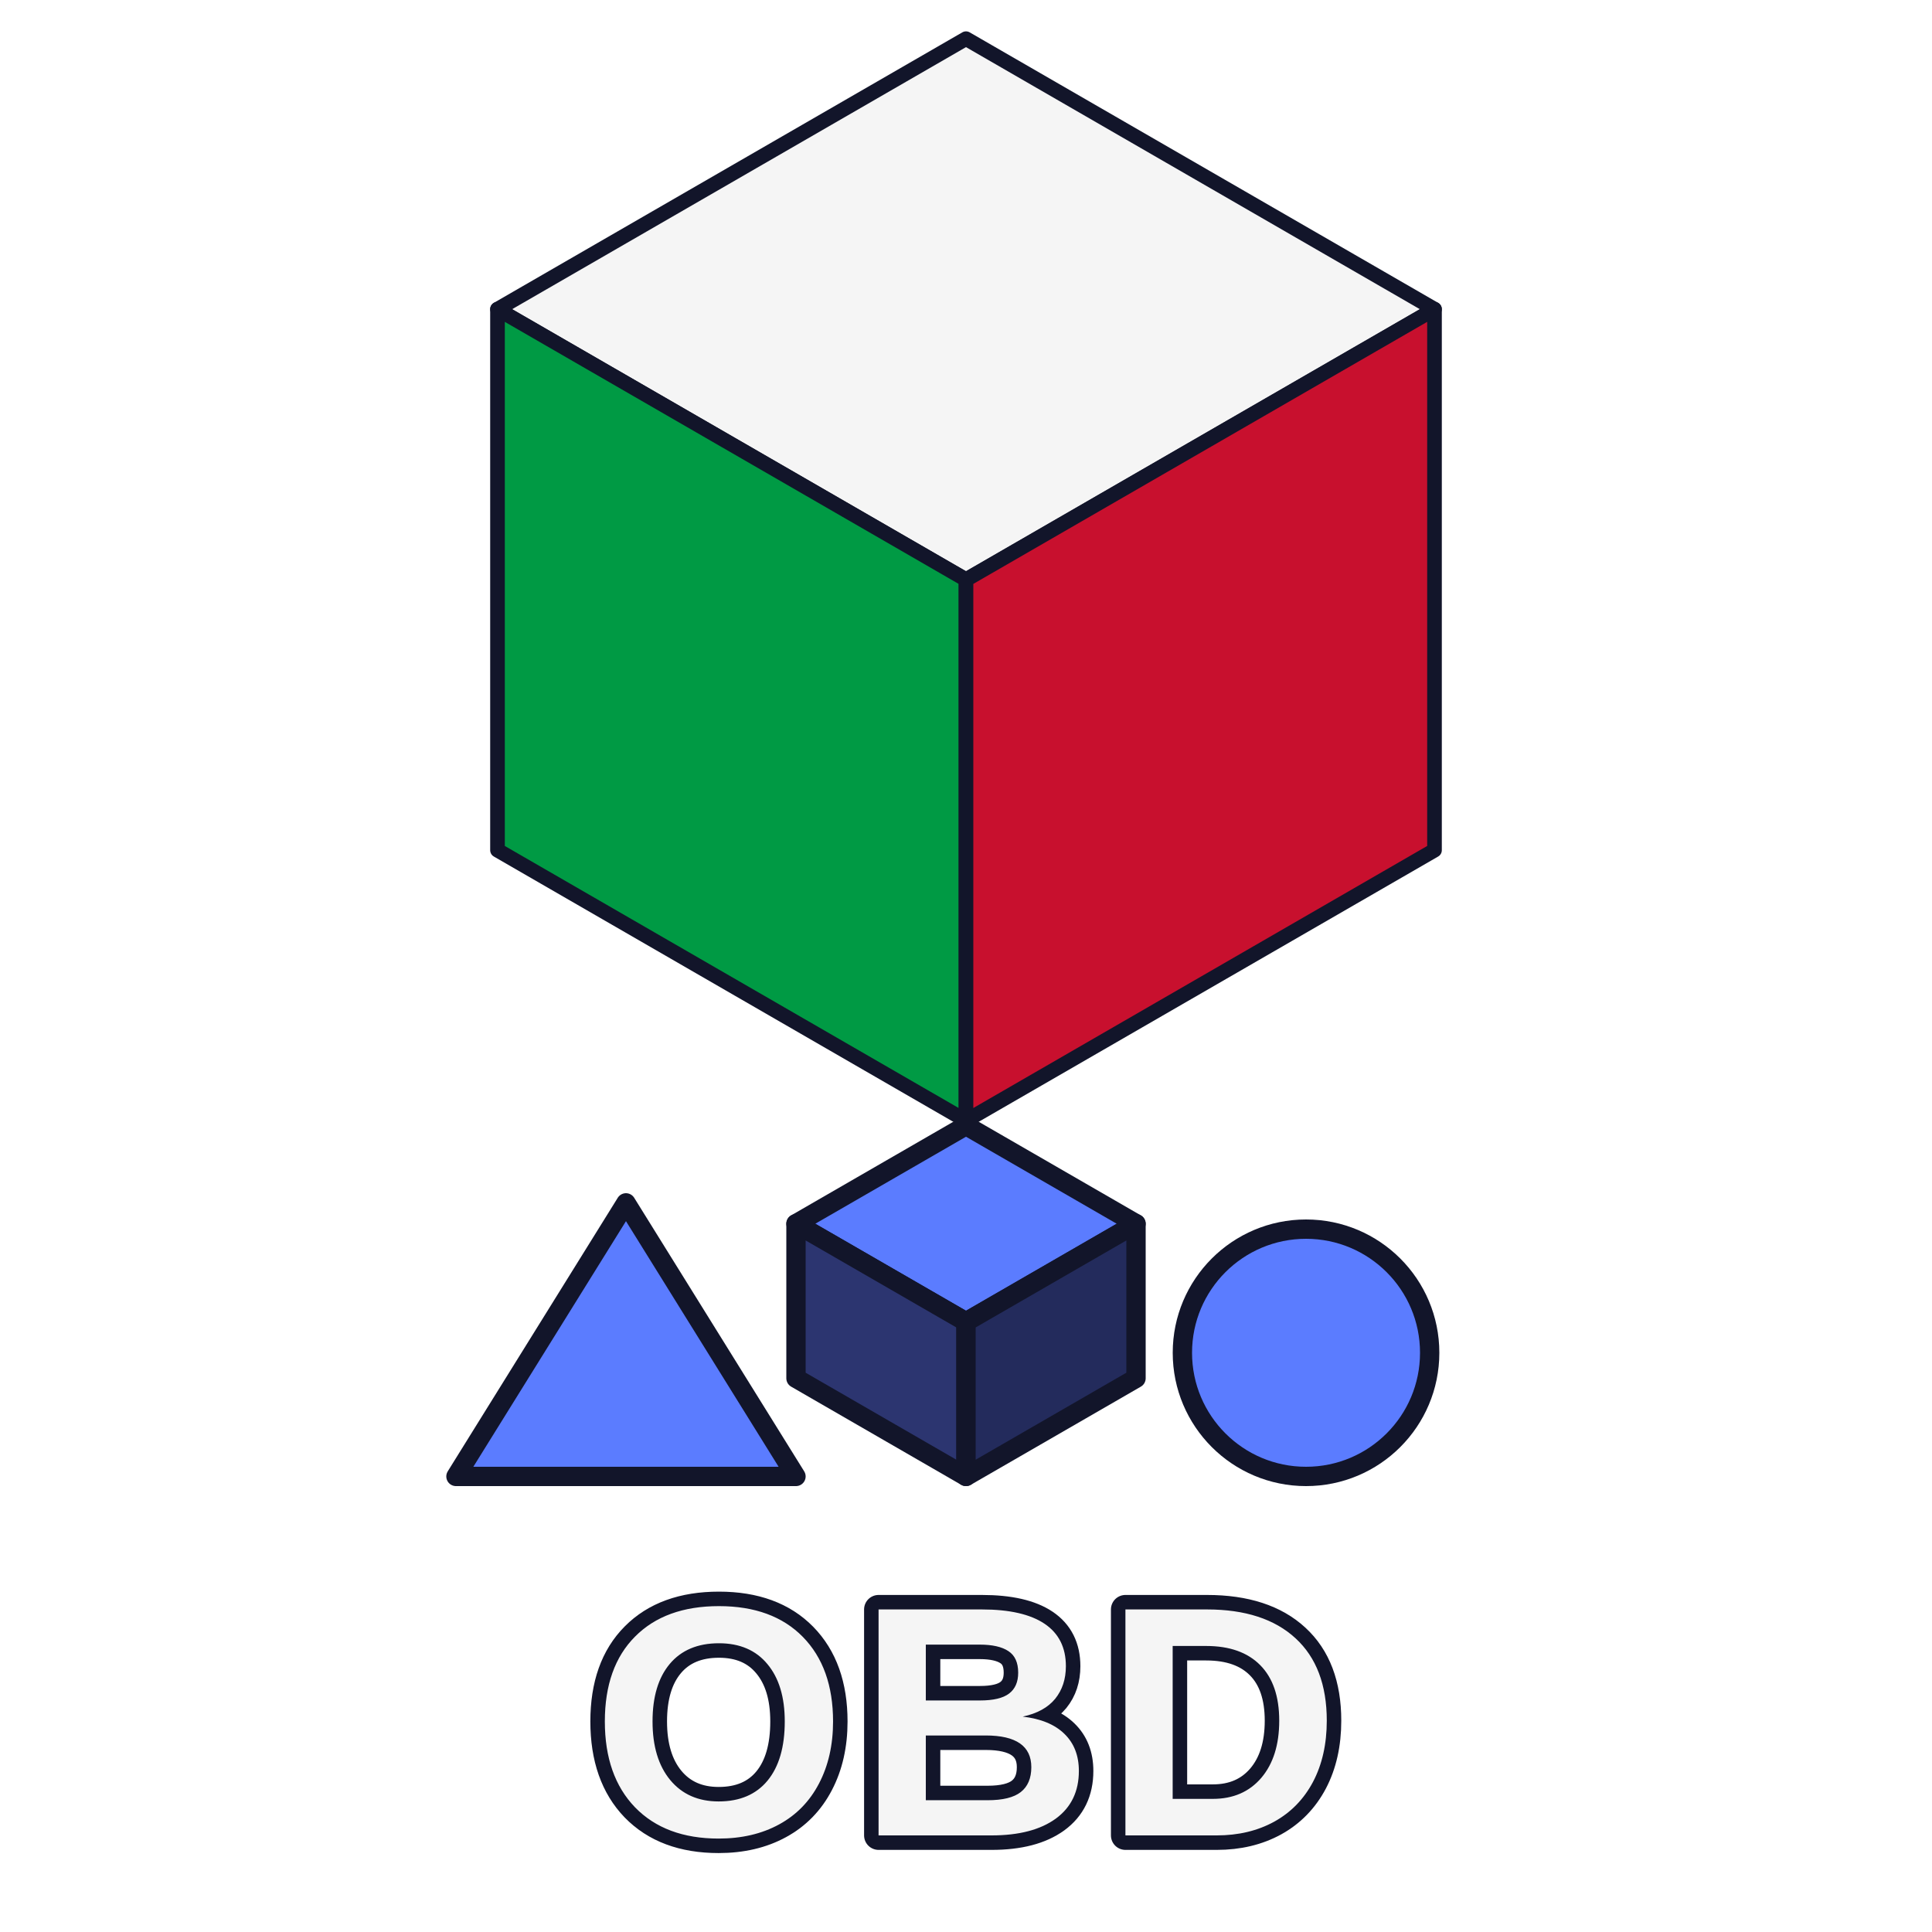
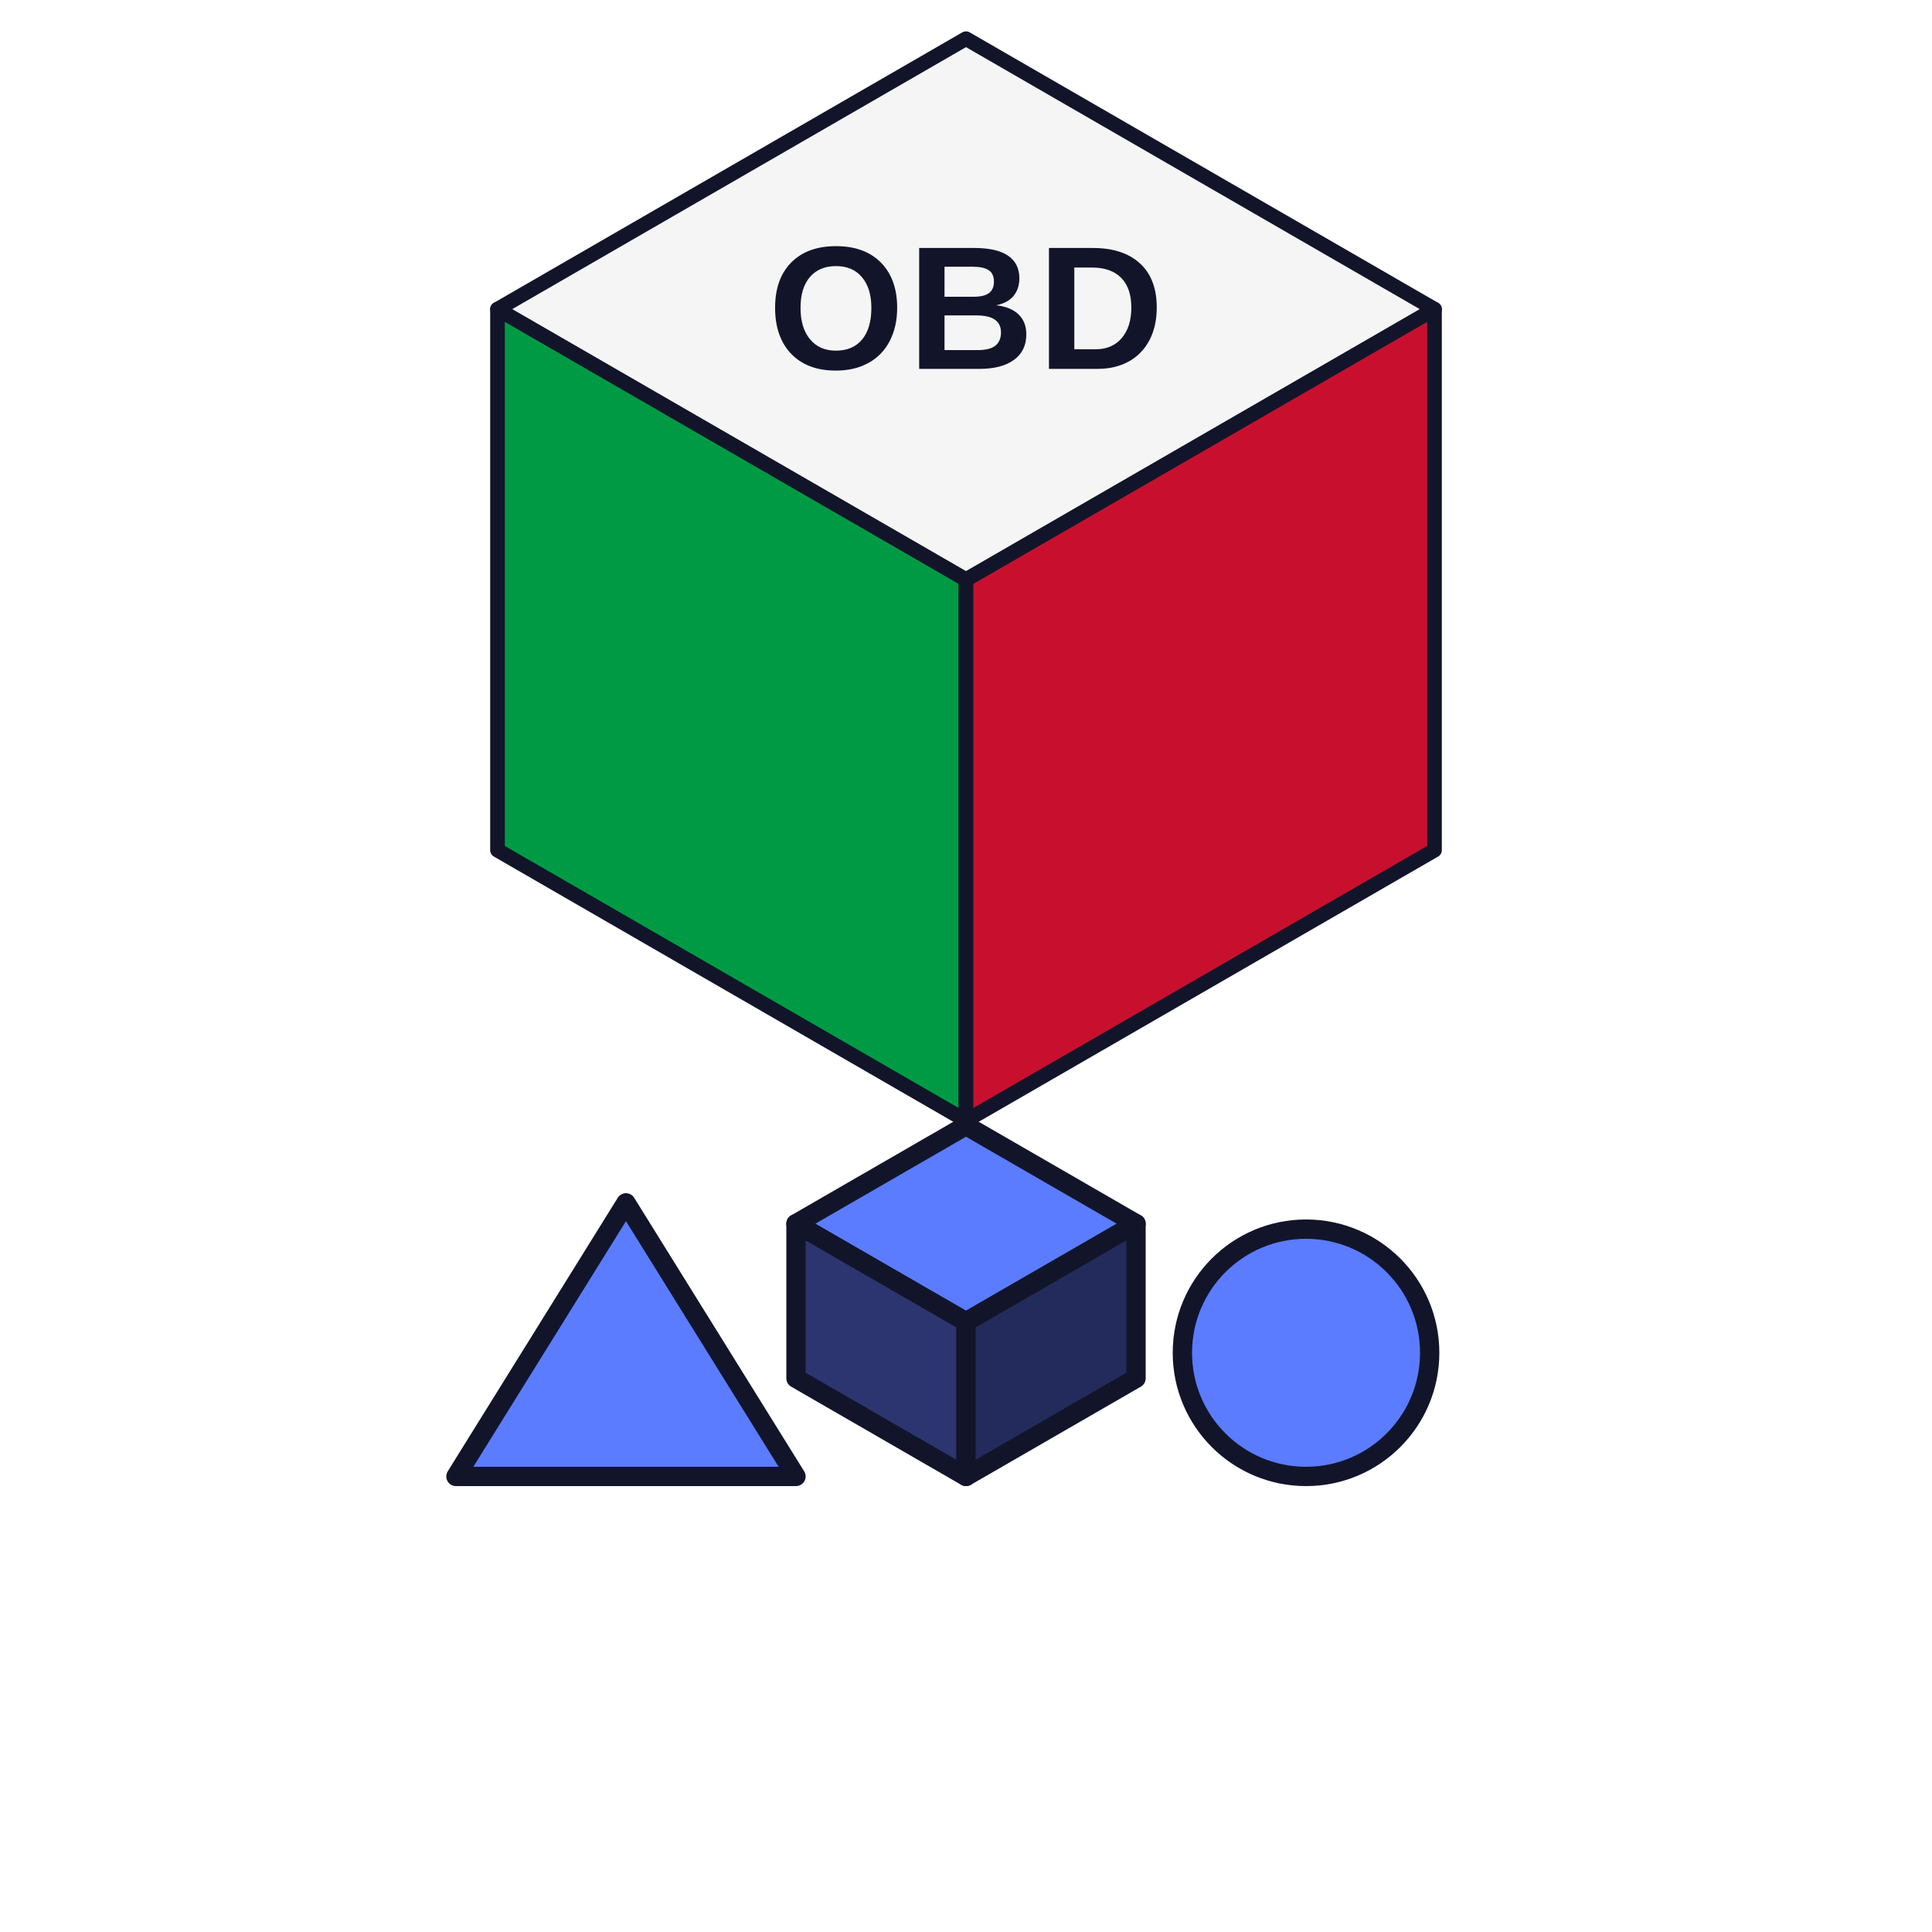
<svg xmlns="http://www.w3.org/2000/svg" viewBox="0 0 200 200" role="img" aria-label="OBD Cube logo mark">
  <g transform="translate(20,-3.96) scale(0.8)">
    <g transform="translate(24.22,1.15) scale(0.7578)">
      <path d="M100,11.62 L180,57.81 L100,104 L20,57.81 Z" fill="#f5f5f5" stroke="#12152a" stroke-width="2.5" stroke-linejoin="round" />
      <path d="M20,57.81 L100,104 L100,196.38 L20,150.19 Z" fill="#009a44" stroke="#12152a" stroke-width="2.5" stroke-linejoin="round" />
      <path d="M100,104 L180,57.81 L180,150.19 L100,196.38 Z" fill="#c8102e" stroke="#12152a" stroke-width="2.5" stroke-linejoin="round" />
+       <text x="100" y="68" text-anchor="middle" font-family="Arial, Helvetica, sans-serif" font-weight="800" font-size="30" letter-spacing="0.5" fill="#12152a">OBD</text>
    </g>
    <g stroke="#12152a" stroke-width="2.5" stroke-linejoin="round">
      <path d="M56,160.6 L78,196.0 L34,196.0 Z" fill="#5b7cff" />
      <path d="M100,150.6 L122,163.3 L100,176.0 L78,163.3 Z" fill="#5b7cff" />
      <path d="M78,163.3 L100,176.0 L100,196.0 L78,183.3 Z" fill="#2c3570" />
      <path d="M100,176.0 L122,163.3 L122,183.3 L100,196.0 Z" fill="#232b5c" />
      <circle cx="144" cy="180" r="16" fill="#5b7cff" />
    </g>
  </g>
-   <text x="100" y="190" text-anchor="middle" font-family="Arial, Helvetica, sans-serif" font-weight="800" font-size="34" letter-spacing="1" fill="#f5f5f5" stroke="#12152a" stroke-width="3" paint-order="stroke" stroke-linejoin="round">OBD</text>
</svg>
